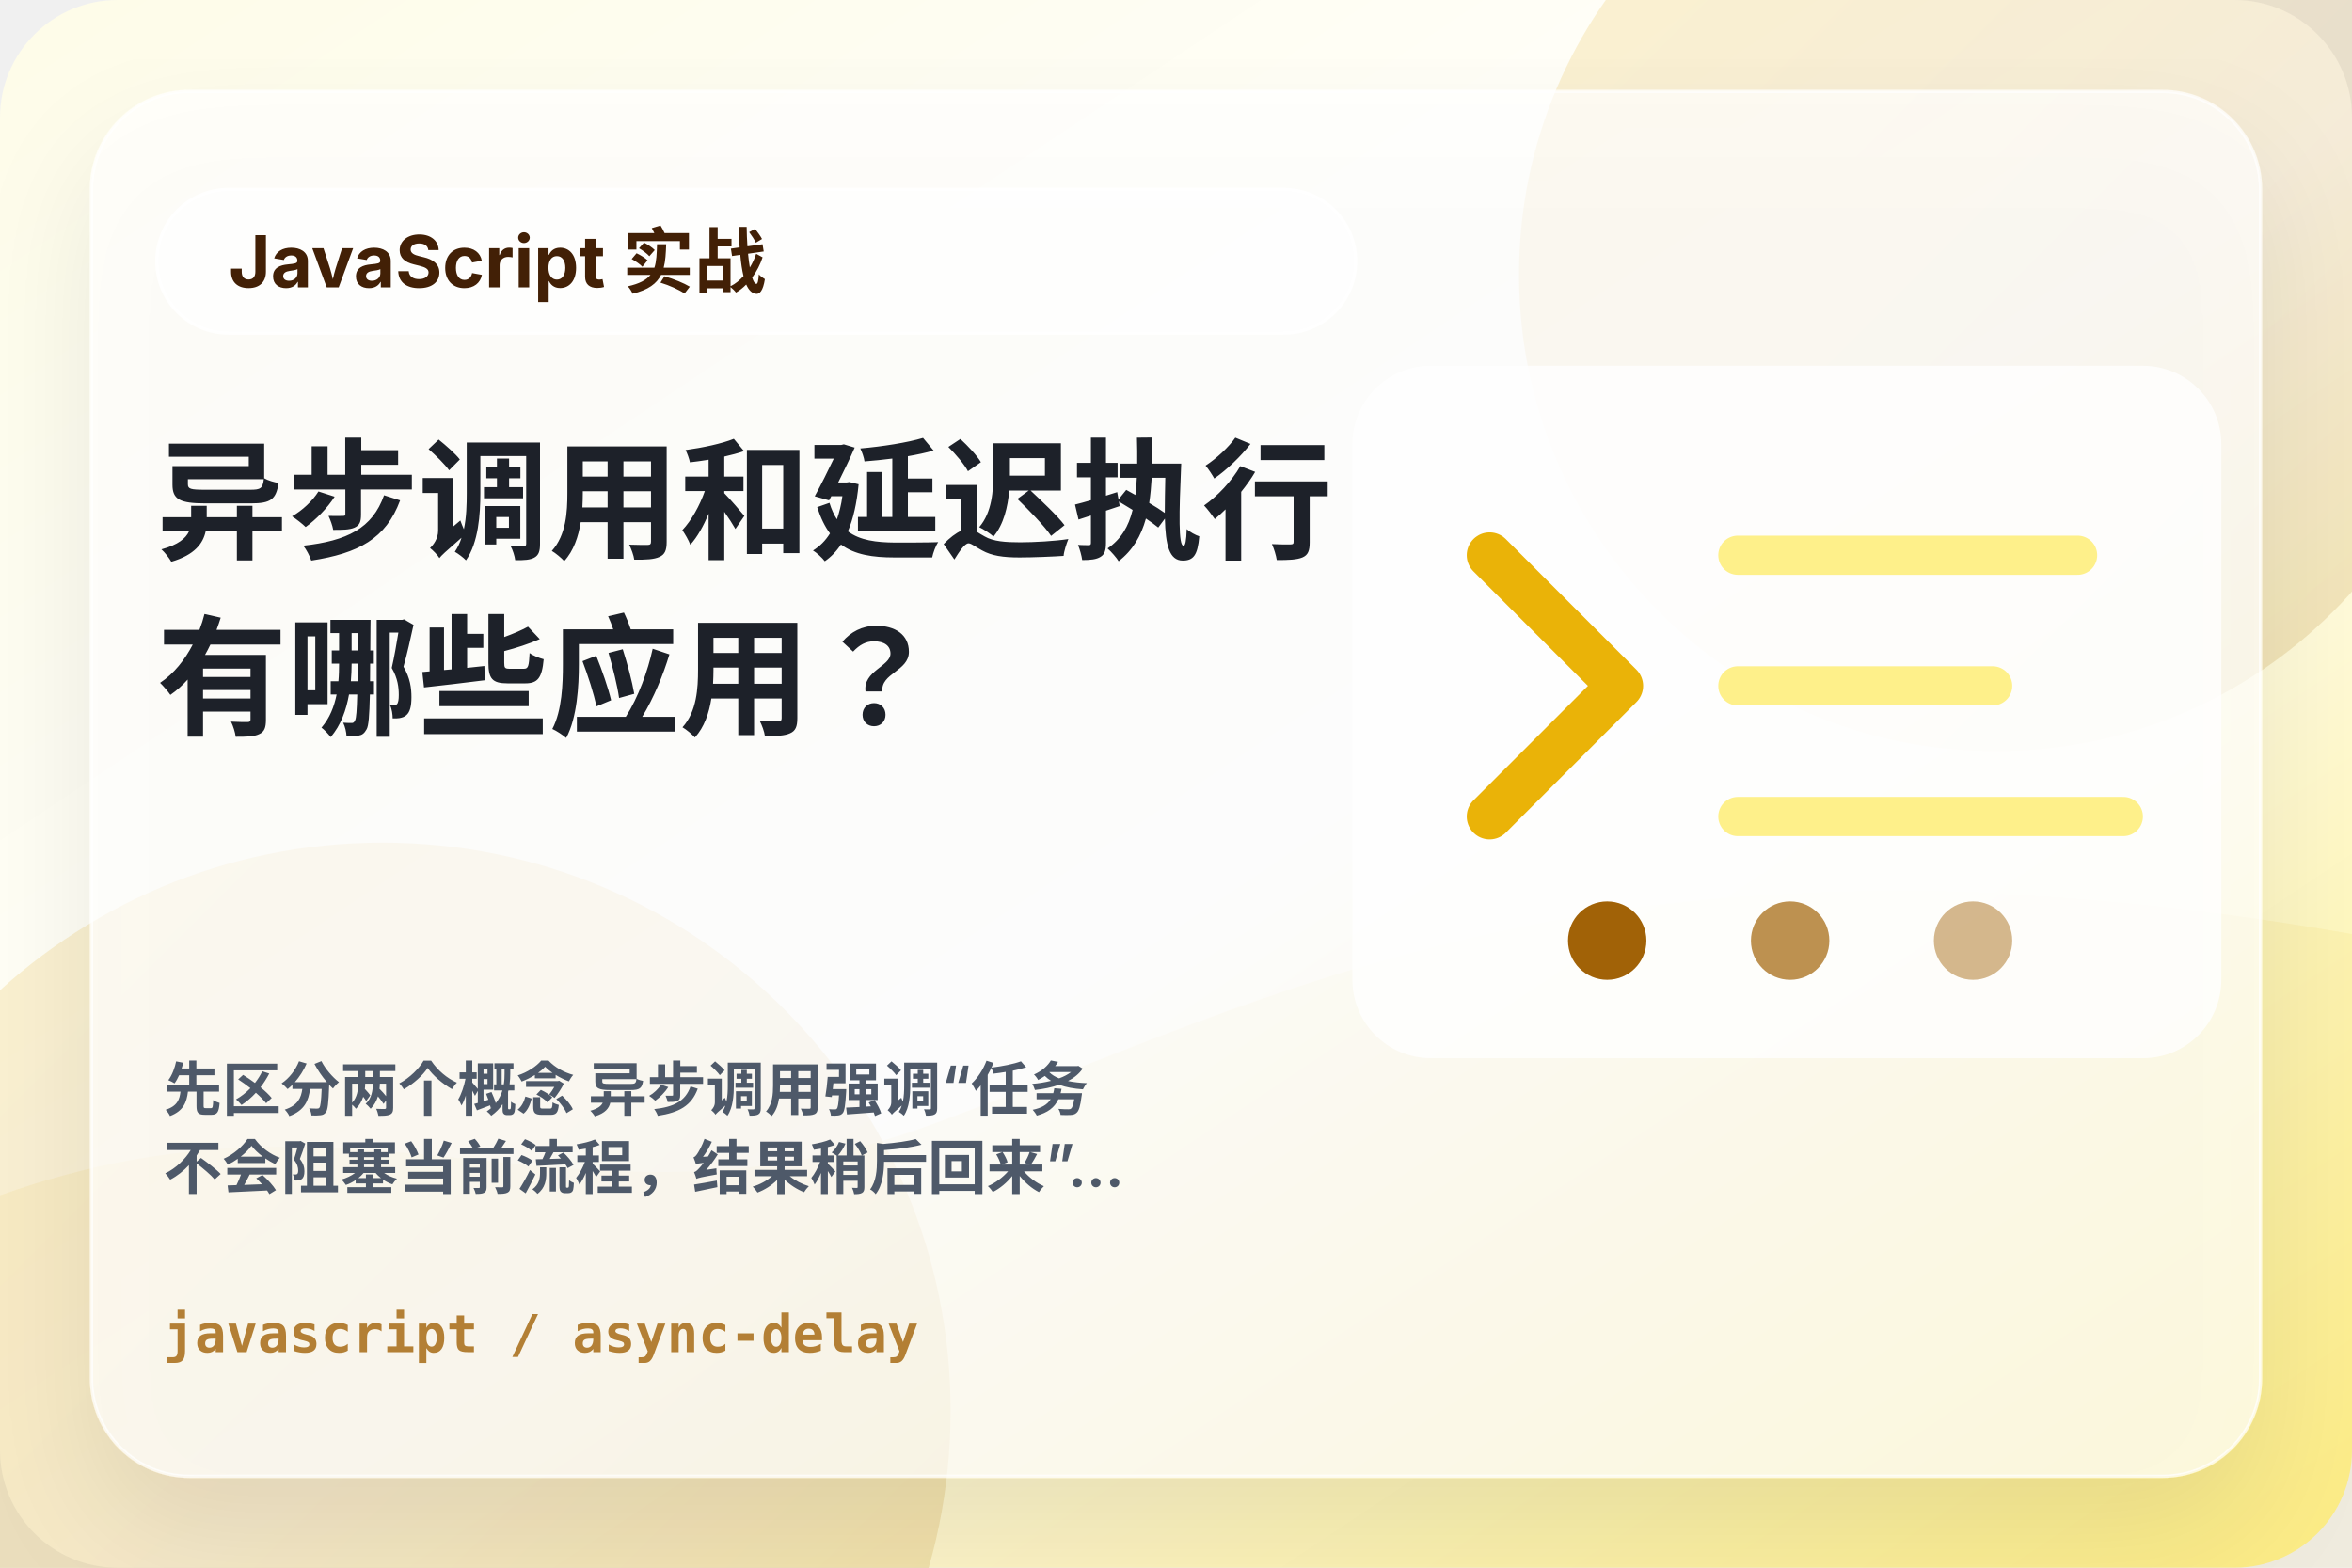
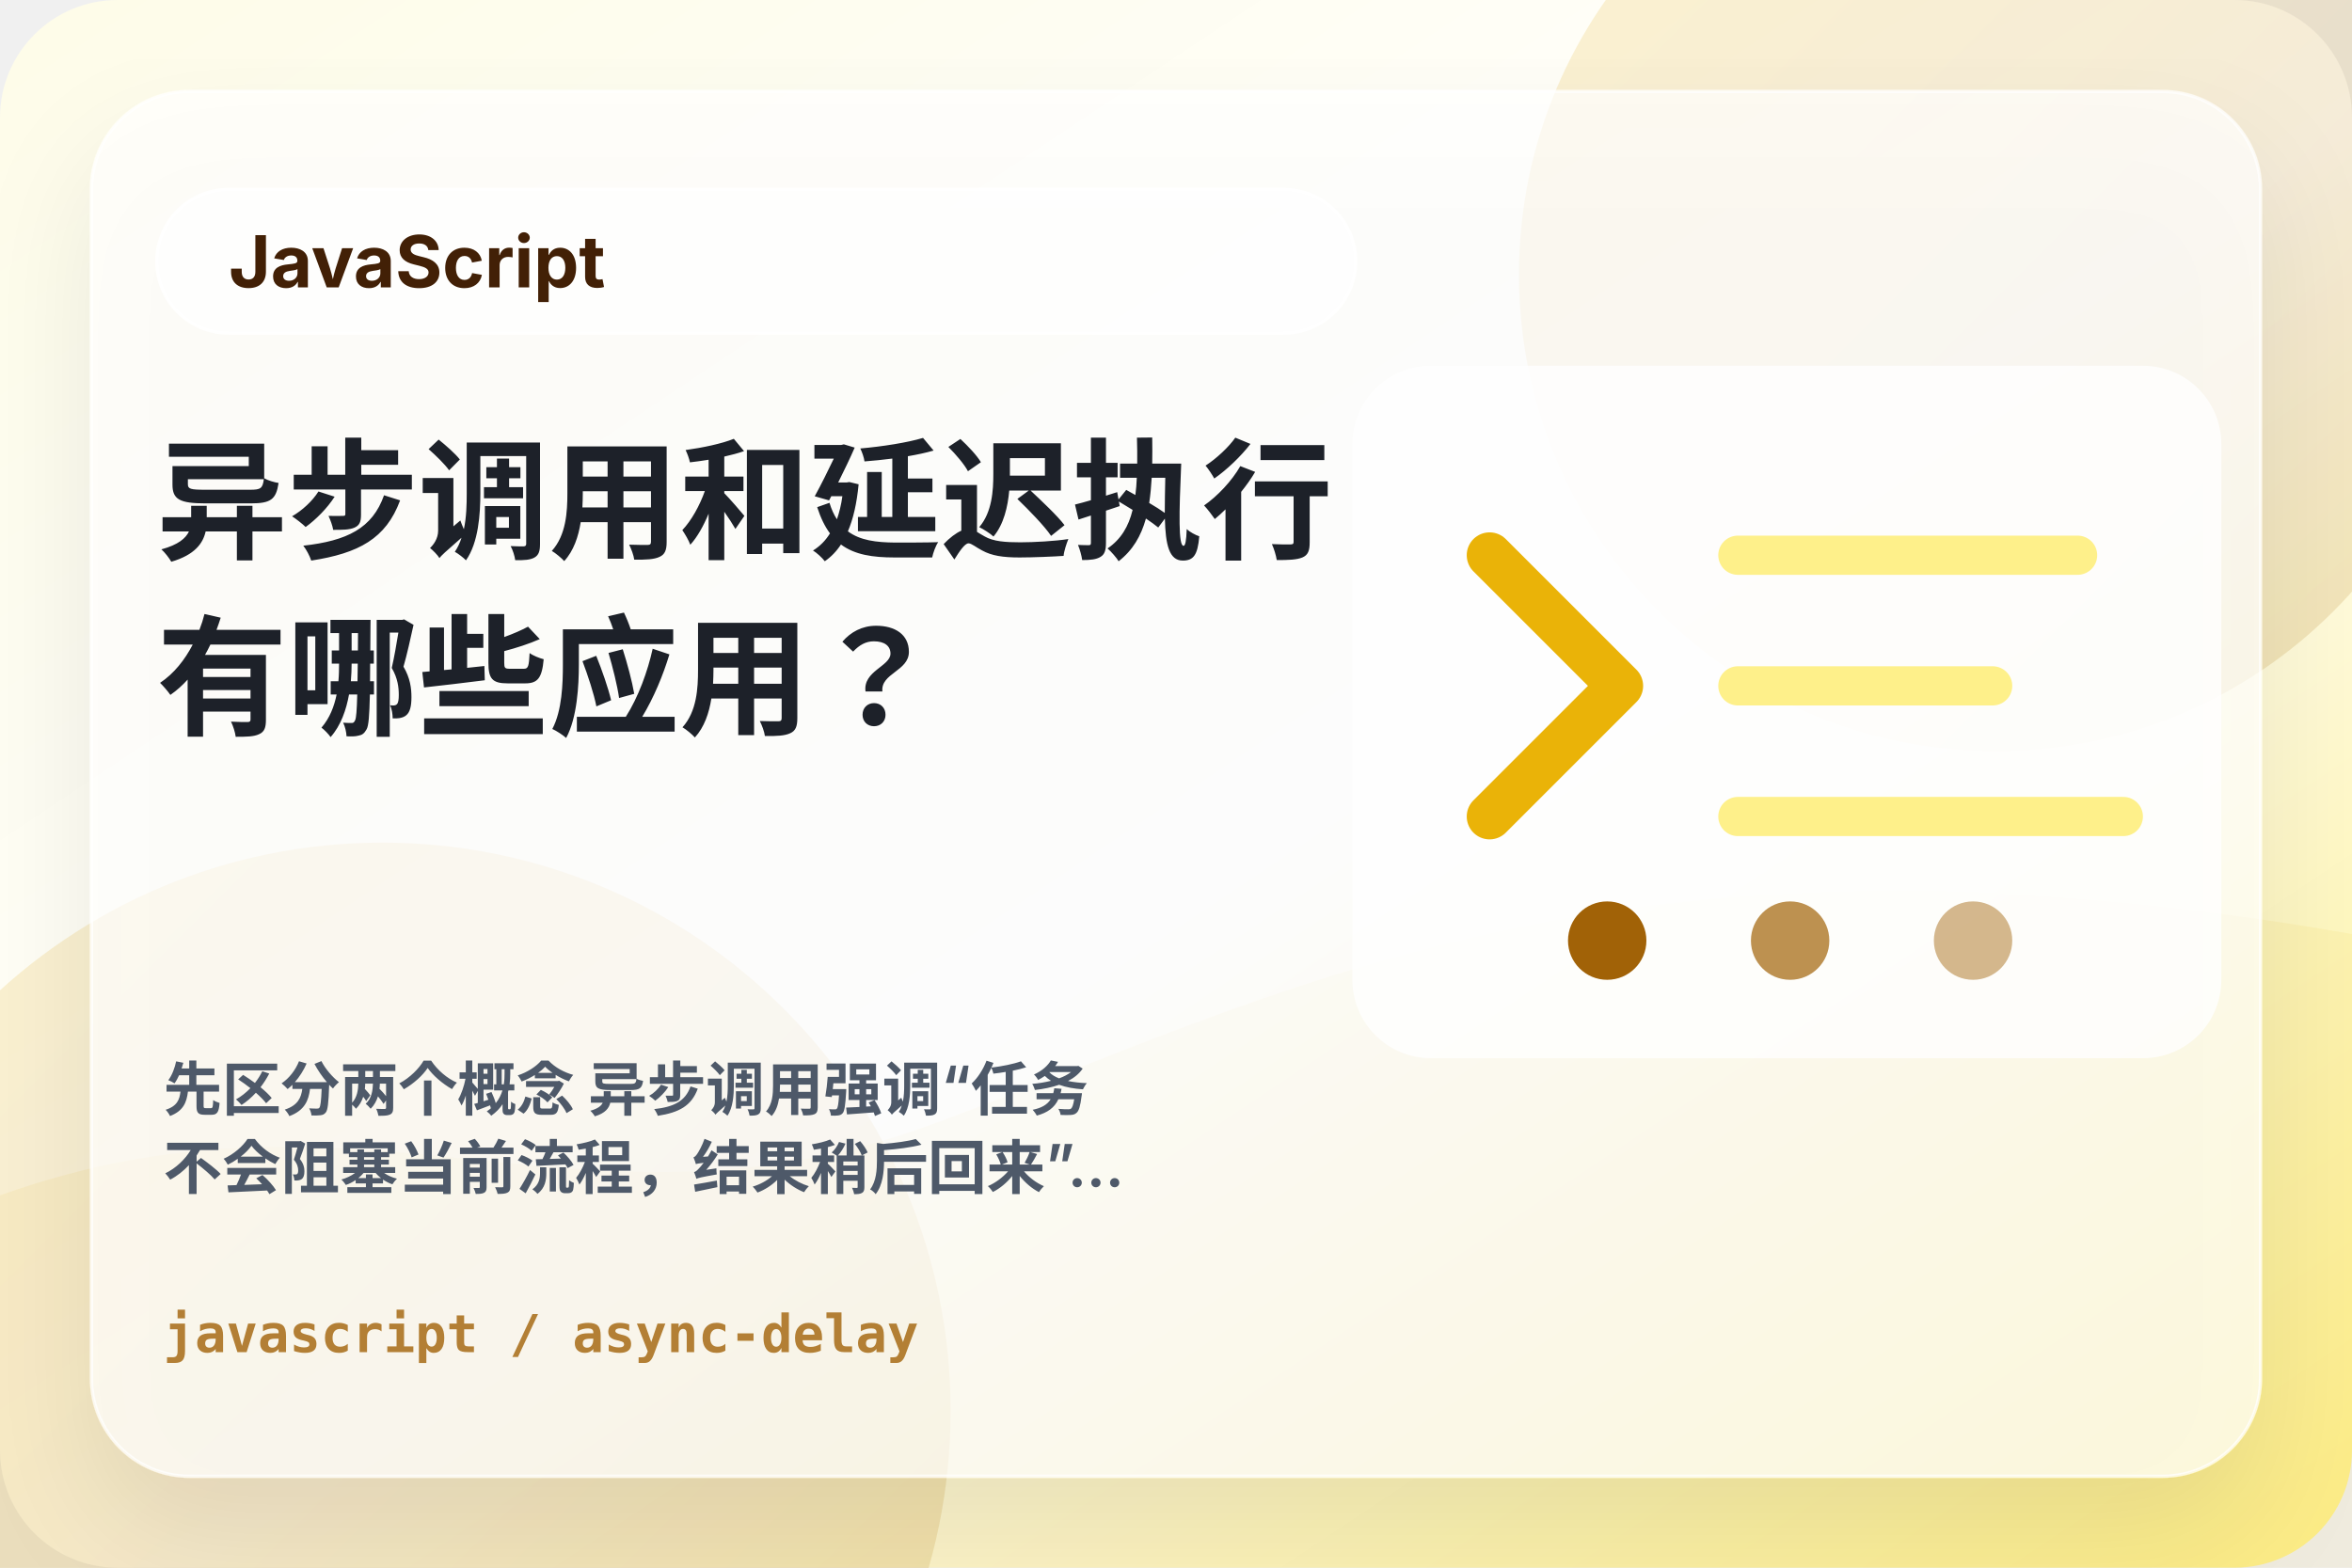
<svg xmlns="http://www.w3.org/2000/svg" viewBox="0 0 720 480" role="img" aria-labelledby="title desc">
  <defs>
    <linearGradient id="bg" x1="0" y1="0" x2="1" y2="1">
      <stop offset="0%" stop-color="#fefce8" />
      <stop offset="54%" stop-color="#ffffff" />
      <stop offset="100%" stop-color="#fef08a" />
    </linearGradient>
    <linearGradient id="accent" x1="0" y1="0" x2="1" y2="1">
      <stop offset="0%" stop-color="#eab308" />
      <stop offset="100%" stop-color="#a16207" />
    </linearGradient>
    <filter id="shadow" x="-20%" y="-20%" width="140%" height="150%">
      <feDropShadow dx="0" dy="18" stdDeviation="18" flood-color="#1d2129" flood-opacity="0.12" />
    </filter>
    <style>
      .bg {
        fill: url(#bg);
      }
      .orb {
        fill: url(#accent);
        opacity: 0.16;
      }
      .panel {
        fill: rgba(255, 255, 255, 0.68);
        stroke: rgba(255, 255, 255, 0.72);
        filter: url(#shadow);
      }
      .tag {
        fill: #422006;
        font:
          700 22px Inter,
          'Microsoft YaHei',
          sans-serif;
        letter-spacing: 0;
      }
      .tag-bg {
        fill: rgba(255, 255, 255, 0.72);
        stroke: rgba(255, 255, 255, 0.9);
      }
      .title-line {
        fill: #1d2129;
        font:
          800 40px Inter,
          'Microsoft YaHei',
          sans-serif;
        letter-spacing: 0;
      }
      .desc-line {
        fill: #4e5969;
        font:
          600 18px Inter,
          'Microsoft YaHei',
          sans-serif;
        letter-spacing: 0;
      }
      .slug {
        fill: #a16207;
        font:
          700 16px 'Cascadia Mono',
          Consolas,
          monospace;
        opacity: 0.8;
      }
    </style>
  </defs>
  <rect class="bg" width="720" height="480" rx="36" />
  <circle class="orb" cx="611" cy="84" r="146" />
  <circle class="orb" cx="117" cy="432" r="174" />
  <path d="M0 366 C112 326 178 384 286 344 C390 306 492 246 720 286 L720 480 L0 480 Z" fill="#eab308" opacity="0.08" />
  <rect class="panel" x="28" y="28" width="664" height="424" rx="30" />
  <rect class="tag-bg" x="48" y="58" width="367" height="44" rx="22" />
-   <text class="tag" x="70" y="88">JavaScript 实战</text>
+   <text class="tag" x="70" y="88">JavaScript</text>
  <g transform="translate(414 112)">
    <rect x="0" y="0" width="266" height="212" rx="24" fill="#ffffff" opacity="0.78" />
    <path d="M42 58 L82 98 L42 138" fill="none" stroke="#eab308" stroke-width="14" stroke-linecap="round" stroke-linejoin="round" />
    <path d="M118 58 H222 M118 98 H196 M118 138 H236" stroke="#fef08a" stroke-width="12" stroke-linecap="round" />
    <circle cx="78" cy="176" r="12" fill="#a16207" />
    <circle cx="134" cy="176" r="12" fill="#a16207" opacity="0.7" />
    <circle cx="190" cy="176" r="12" fill="#a16207" opacity="0.45" />
  </g>
  <text class="title-line" x="48" y="168">异步调用和延迟执行</text>
  <text class="title-line" x="48" y="222">有哪些应用？</text>
  <text class="desc-line" x="50" y="340">先区分两个概念 异步调用强调“任务</text>
  <text class="desc-line" x="50" y="364">不会阻塞当前流程，结果稍后回来”...</text>
  <text class="slug" x="50" y="414">javascript / async-delay</text>
</svg>
